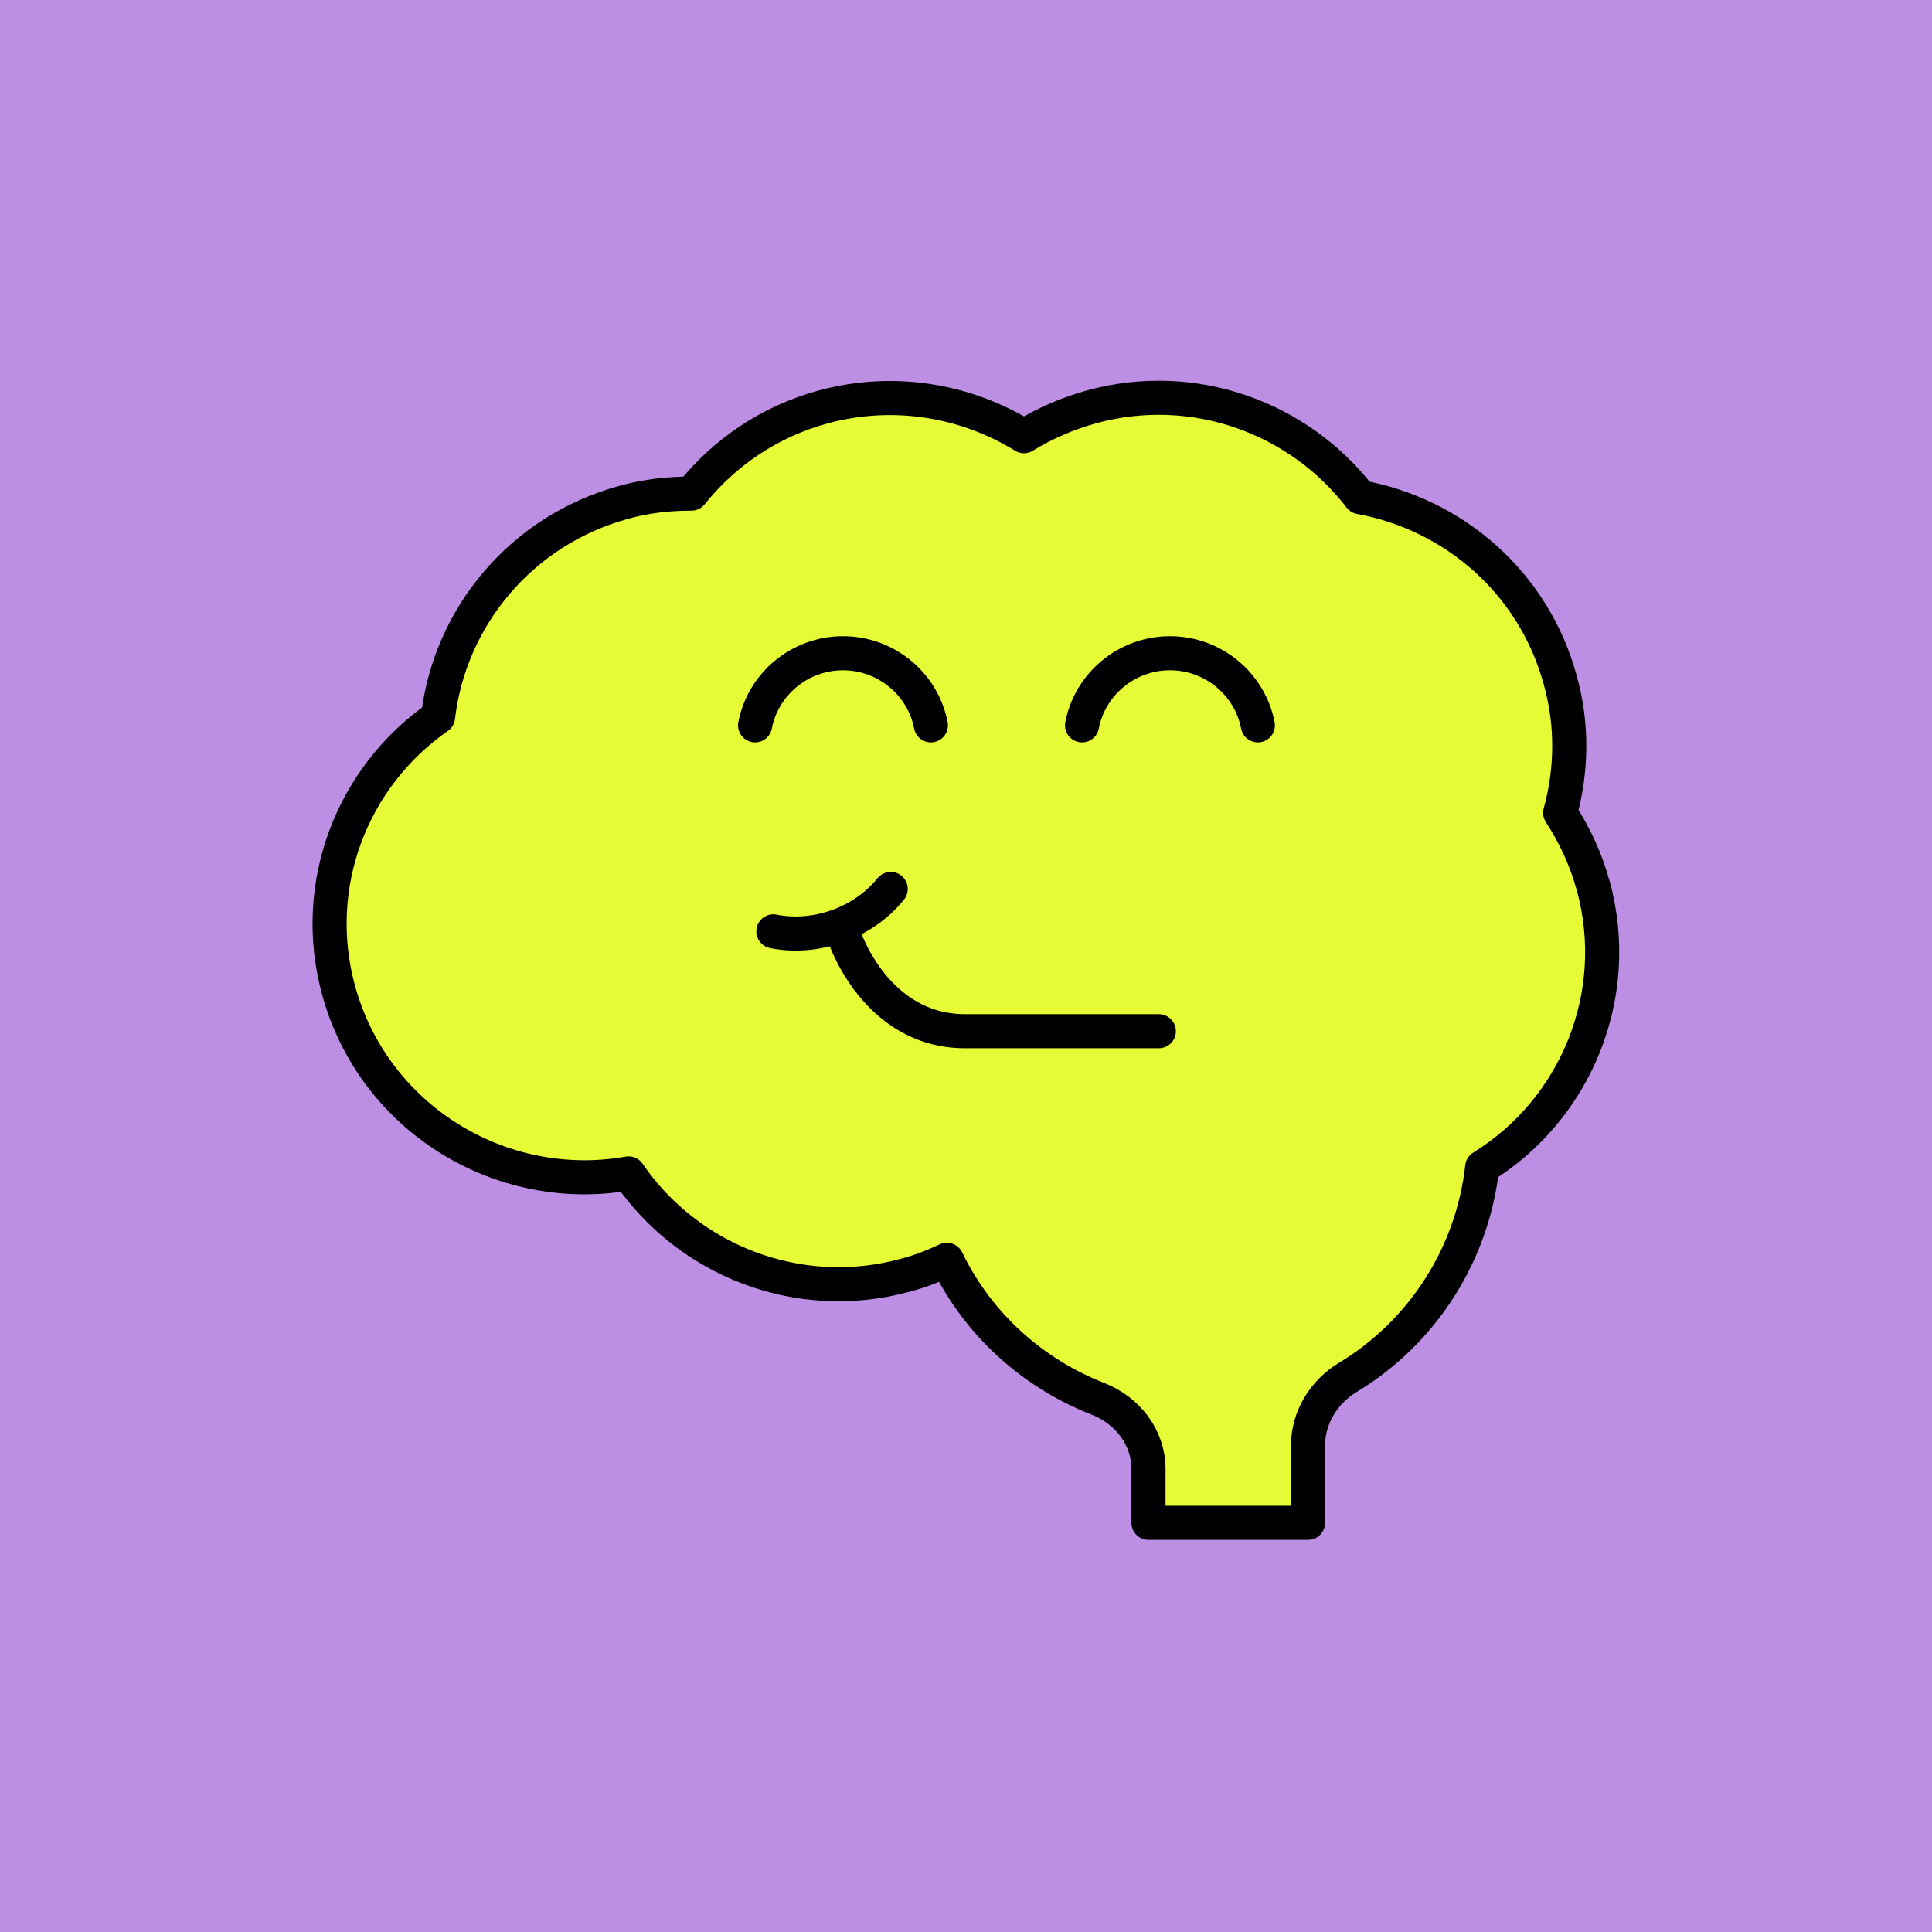
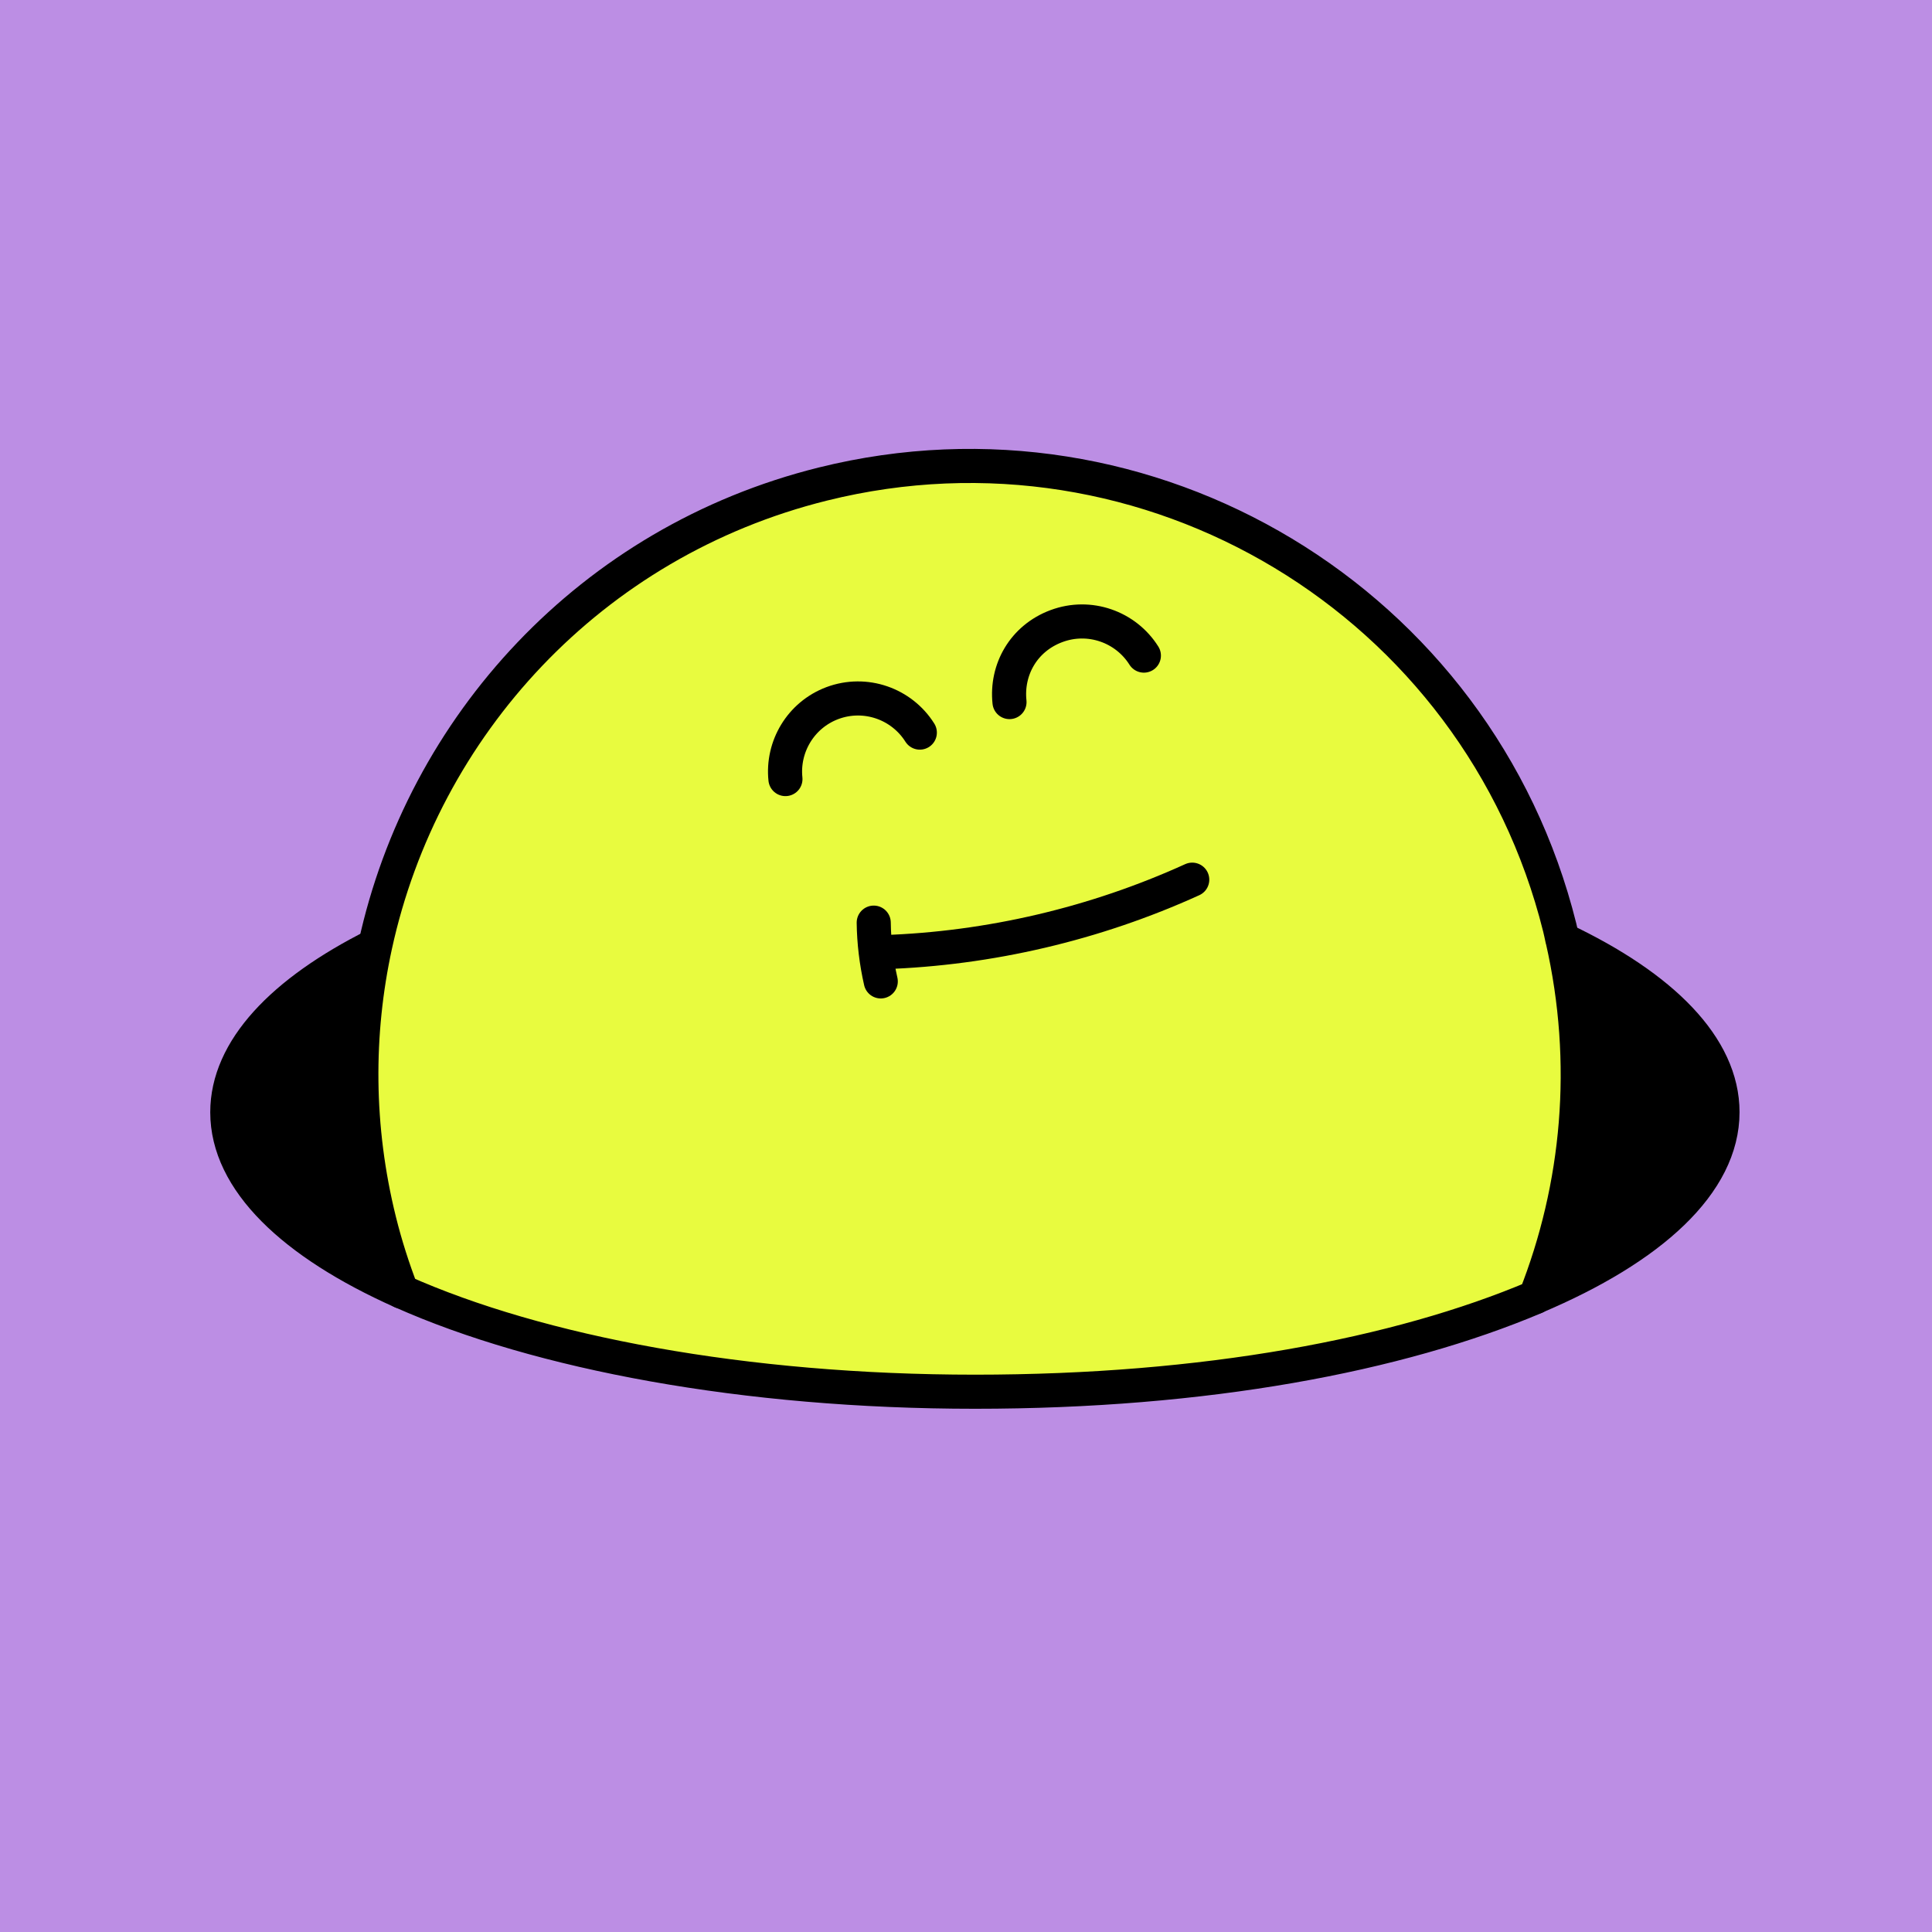
<svg xmlns="http://www.w3.org/2000/svg" width="170" height="170" viewBox="0 0 170 170" fill="none">
  <rect width="170" height="170" fill="#BC8EE4" />
-   <circle cx="85" cy="85" r="85" fill="#BC8EE4" />
-   <path d="M140.186 77.943C139.556 75.608 138.541 73.447 137.281 71.529C138.296 67.834 138.401 63.791 137.281 59.817C134.936 51.241 127.901 45.245 119.676 43.747C114.321 36.775 105.081 33.324 96.05 35.799C93.915 36.391 91.921 37.263 90.1 38.378C84.99 35.241 78.691 34.125 72.46 35.799C67.701 37.089 63.711 39.842 60.84 43.433C58.88 43.433 56.886 43.642 54.891 44.2C45.825 46.675 39.56 54.344 38.545 63.093C31.02 68.322 27.241 77.839 29.796 87.146C32.876 98.371 44.041 105.238 55.31 103.251C60.526 110.885 70.221 114.79 79.671 112.21C80.966 111.861 82.156 111.408 83.311 110.85C86.076 116.567 90.906 120.855 96.611 123.086C99.201 124.097 101.056 126.467 101.056 129.256V133.997H115.091V127.234C115.091 124.759 116.456 122.493 118.591 121.204C125.241 117.195 129.581 110.293 130.421 102.693C138.611 97.639 142.846 87.634 140.186 77.909V77.943Z" fill="#E6FA36" stroke="black" stroke-width="3" stroke-linecap="round" stroke-linejoin="round" />
-   <path d="M81.911 63.825C81.211 60.2 77.991 57.48 74.176 57.48C70.361 57.48 67.141 60.2 66.441 63.825" stroke="black" stroke-width="3" stroke-linecap="round" stroke-linejoin="round" />
-   <path d="M110.681 63.825C109.981 60.2 106.761 57.48 102.946 57.48C99.131 57.48 95.911 60.2 95.211 63.825" stroke="black" stroke-width="3" stroke-linecap="round" stroke-linejoin="round" />
-   <path d="M68.051 81.953C71.691 82.685 75.891 81.29 78.376 78.223" stroke="black" stroke-width="3" stroke-linecap="round" stroke-linejoin="round" />
-   <path d="M74.281 82.371C74.281 82.371 77.011 90.737 84.921 90.737H101.966" stroke="black" stroke-width="3" stroke-linecap="round" stroke-linejoin="round" />
+   <path d="M33.018 83.184C24.84 87.284 20 92.367 20 97.871C20 103.883 25.769 109.375 35.339 113.652C34.577 111.641 33.903 109.585 33.372 107.441C31.328 99.208 31.317 90.953 33.007 83.184H33.018Z" fill="black" stroke="black" stroke-width="3" stroke-linecap="round" stroke-linejoin="round" />
+   <path d="M151.565 97.86C151.565 92.124 146.294 86.841 137.475 82.664C139.95 93.55 138.912 104.435 135.088 114.127C145.332 109.795 151.565 104.104 151.565 97.86Z" fill="black" stroke="black" stroke-width="3" stroke-linecap="round" stroke-linejoin="round" />
+   <path d="M137.475 82.664C137.398 82.311 137.331 81.957 137.243 81.615C130.104 52.936 101.083 35.464 72.405 42.592C51.949 47.676 37.218 63.899 33.018 83.184C31.328 90.953 31.338 99.208 33.383 107.441C33.913 109.574 34.577 111.641 35.35 113.652C47.418 119.034 65.531 122.46 85.788 122.46C106.045 122.46 123.042 119.244 135.099 114.138C138.923 104.446 139.962 93.561 137.486 82.675L137.475 82.664Z" fill="#E8FB3F" stroke="black" stroke-width="3" stroke-linecap="round" stroke-linejoin="round" />
+   <path d="M100.652 57.688C99.061 55.157 95.867 54.008 92.961 55.091C90.054 56.174 88.529 58.937 88.827 61.777" stroke="black" stroke-width="3" stroke-linecap="round" stroke-linejoin="round" />
+   <path d="M80.937 64.463C79.346 61.932 76.152 60.783 73.245 61.866C70.449 62.916 68.814 65.712 69.112 68.552" stroke="black" stroke-width="3" stroke-linecap="round" stroke-linejoin="round" />
+   <path d="M77.5 86.356C77.113 84.654 76.903 82.919 76.881 81.184" stroke="black" stroke-width="3" stroke-linecap="round" stroke-linejoin="round" />
+   <path d="M77.699 83.781C87.07 83.472 96.375 81.283 104.907 77.404" stroke="black" stroke-width="3" stroke-linecap="round" stroke-linejoin="round" />
</svg>
